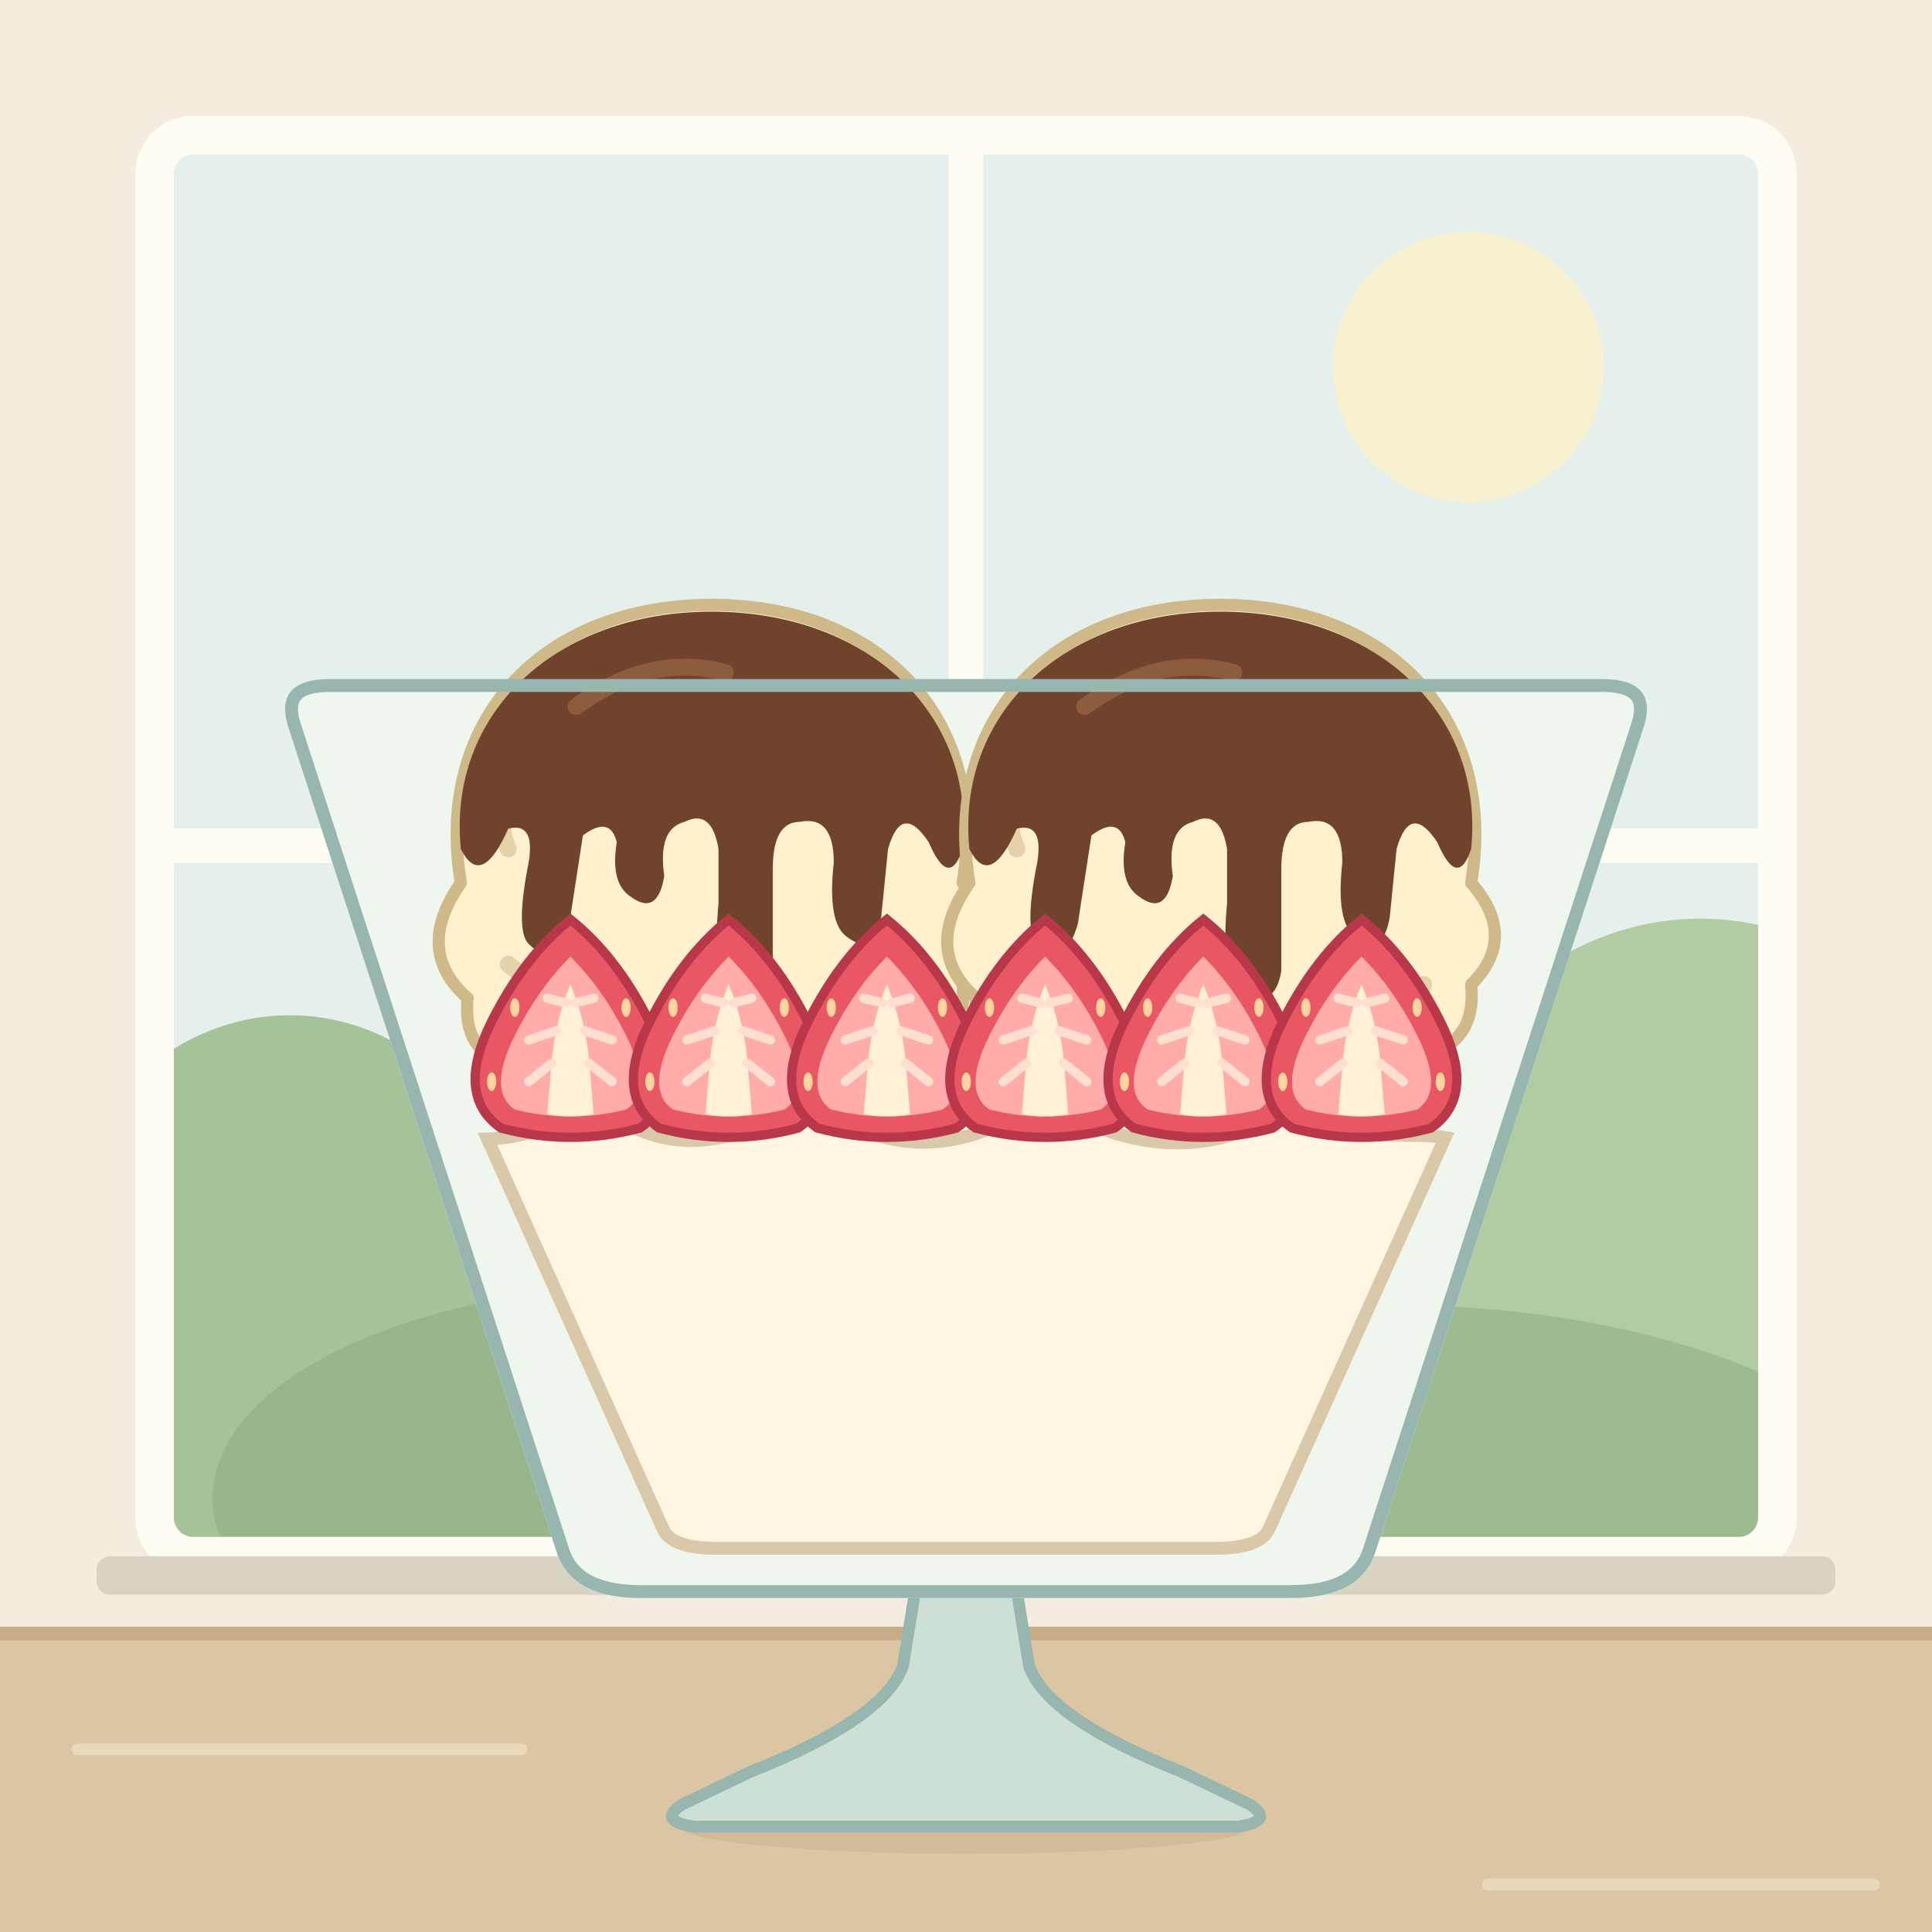
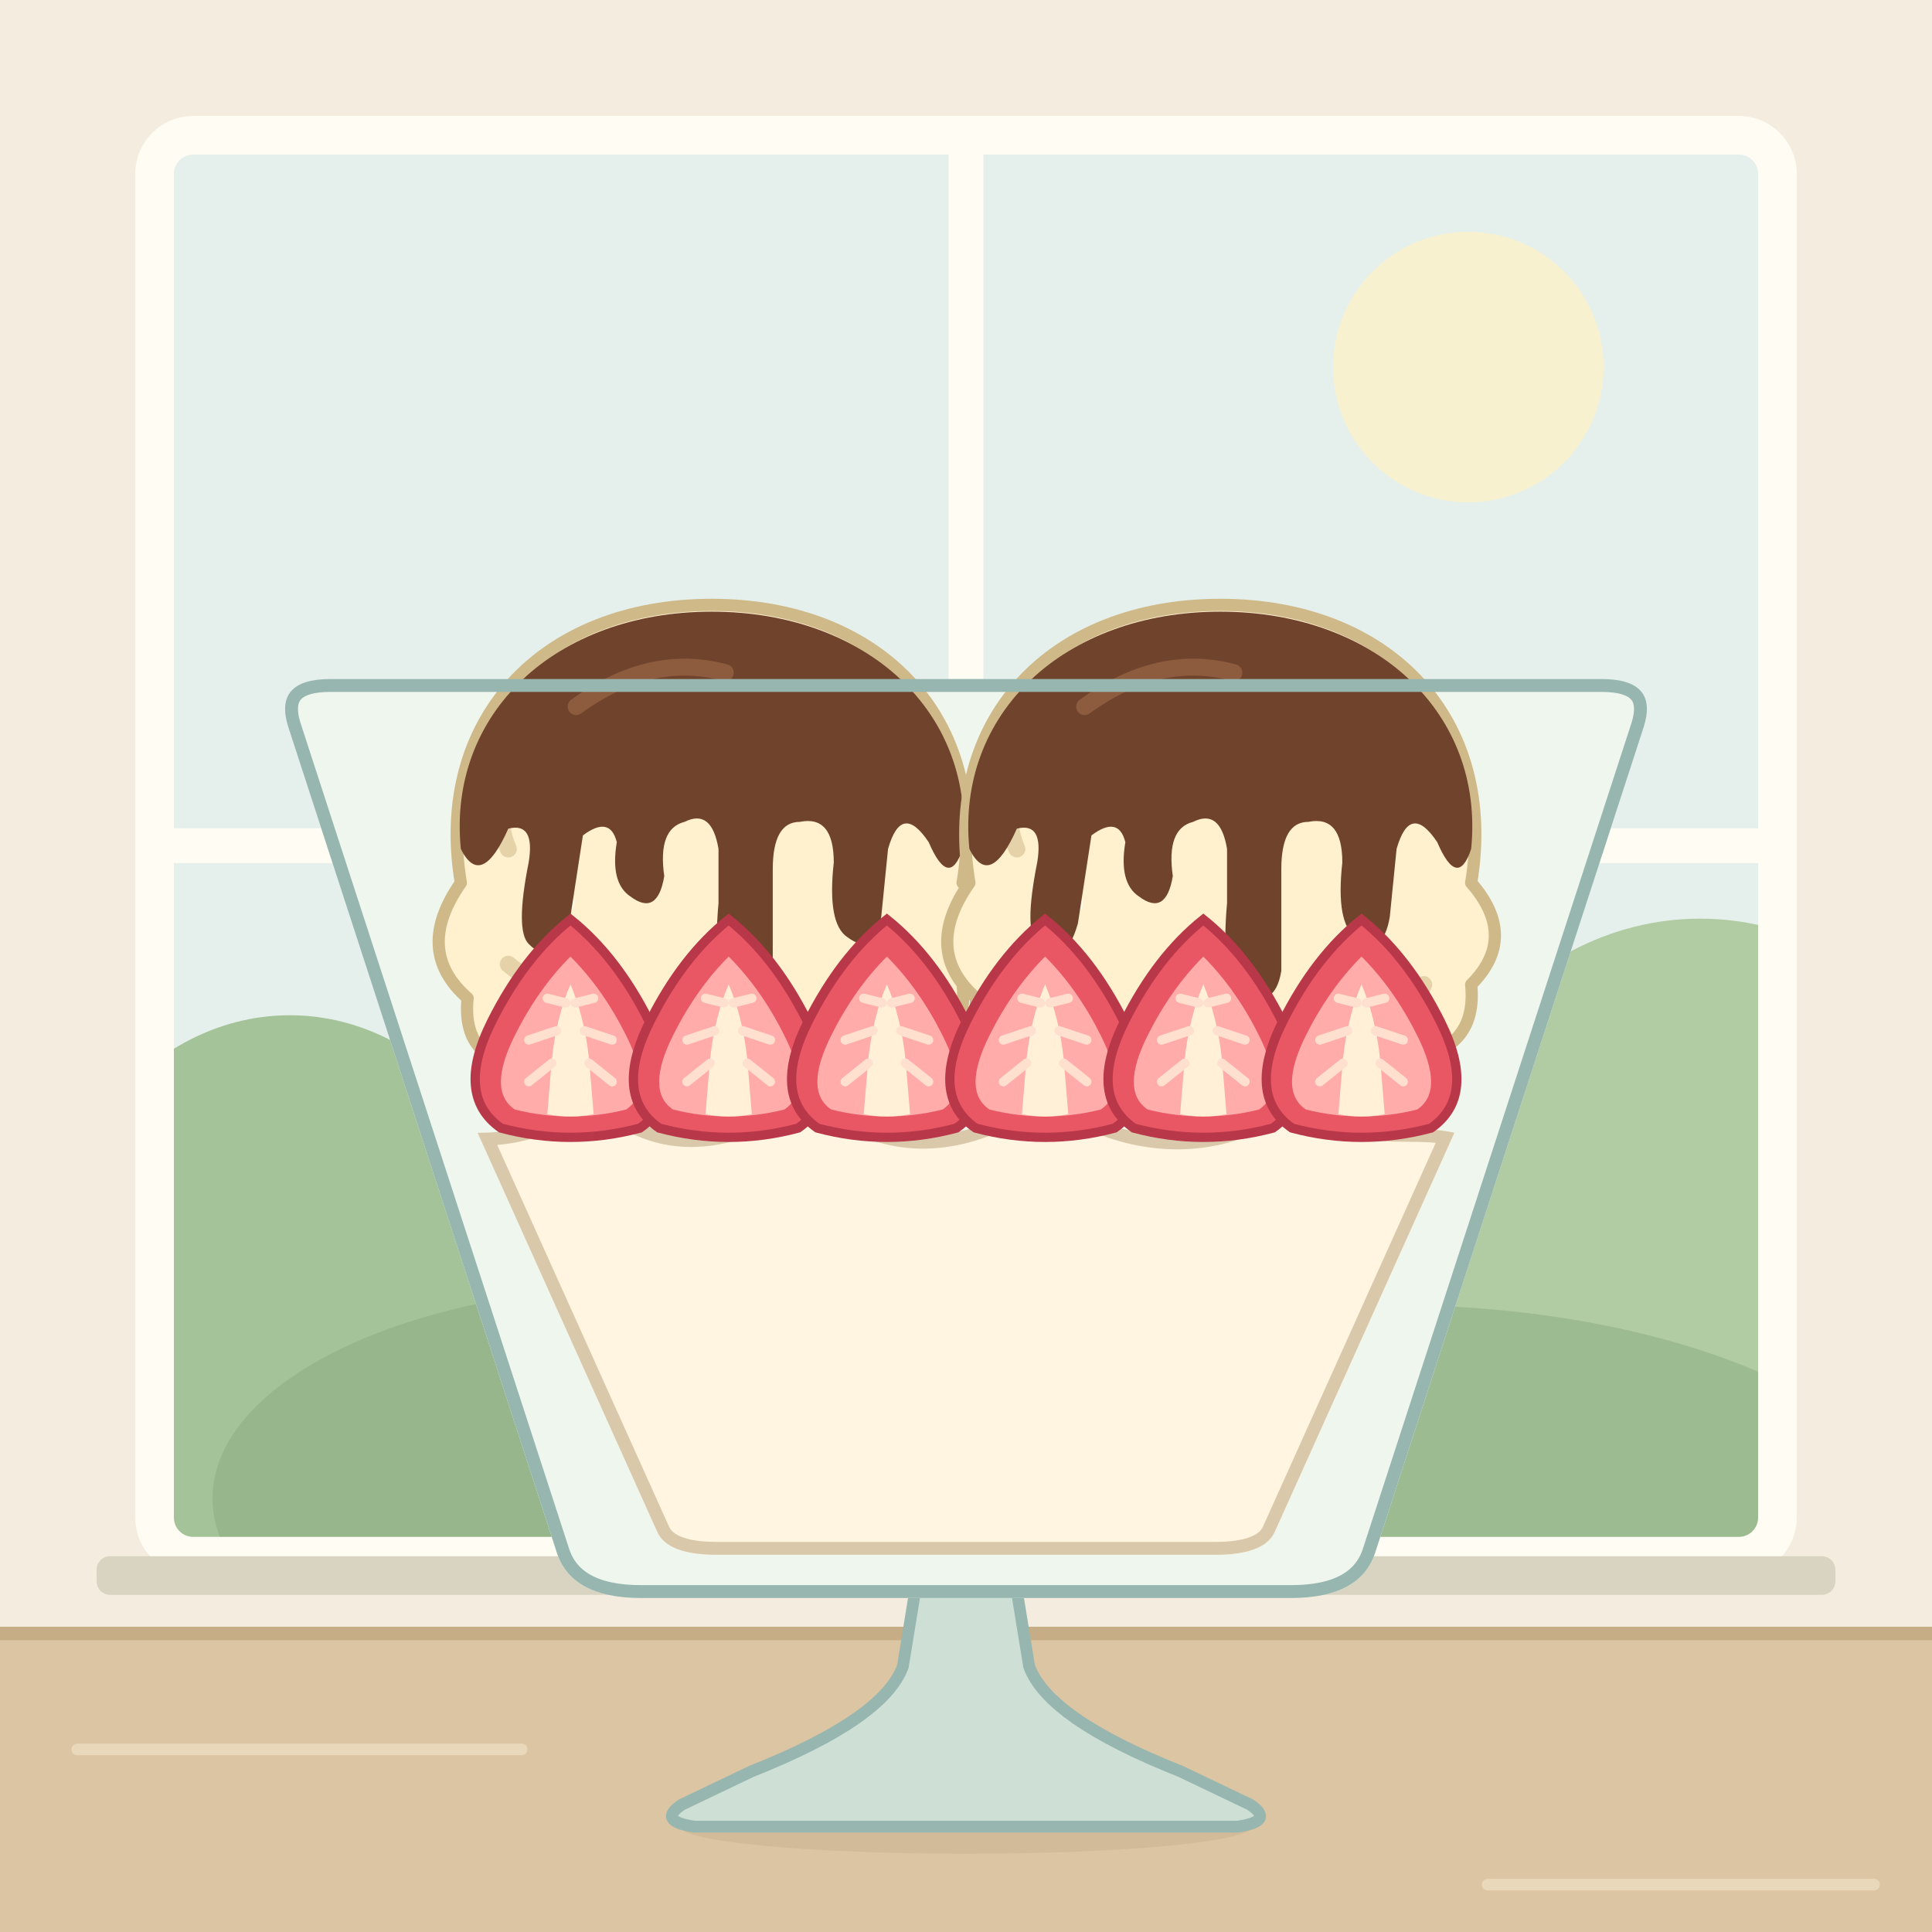
<svg xmlns="http://www.w3.org/2000/svg" width="900" height="900" viewBox="-57.12 -178.24 514.24 514.24">
  <g id="photo-backdrop" transform="translate(-57.12 -178.24) scale(5.1424)">
    <rect width="100" height="100" fill="#f4eddf" />
    <defs>
      <clipPath id="cafe-window">
        <rect x="8" y="7" width="84" height="73.549" rx="2" />
      </clipPath>
    </defs>
    <g clip-path="url(#cafe-window)">
      <rect x="8" y="7" width="84" height="73.549" fill="#e5f0ec" />
      <circle cx="76" cy="19" r="7" fill="#f8f1cf" />
      <path d="M8 80.549V68.549Q25 53.549 44 68.549Q69 49.549 92 65.549V80.549Z" fill="#c2d6b1" />
      <ellipse cx="15" cy="70.549" rx="14" ry="18" fill="#a5c399" />
      <ellipse cx="88" cy="68.549" rx="17" ry="21" fill="#b1cba2" />
      <ellipse cx="34" cy="77.549" rx="23" ry="11" fill="#97b68b" />
      <ellipse cx="72" cy="80.549" rx="28" ry="13" fill="#9cbb91" />
    </g>
    <rect x="8" y="7" width="84" height="73.549" rx="2" fill="none" stroke="#fffcf3" stroke-width="2" />
    <path d="M50 7V80.549M8 43.774H92" stroke="#fffcf3" stroke-width="1.8" />
    <rect x="5" y="80.549" width="90" height="2" rx=".7" fill="#d9d4c2" />
    <rect y="84.549" width="100" height="15.451" fill="#dcc5a2" />
    <path d="M0 84.549H100" stroke="#c7ad85" stroke-width=".7" />
    <path d="M4 90.549H27M77 97.549H97" stroke="#ead8ba" stroke-width=".6" stroke-linecap="round" />
  </g>
  <ellipse cx="200" cy="307.968" rx="76" ry="7.2" fill="#8c7c60" opacity=".14" />
  <svg x="116" y="243.2" width="168" height="73.6" viewBox="0 0 100 100" preserveAspectRatio="none">
    <path d="M42 2H58L60 30Q63 49 84 68L95 80Q99 86 93 88H7Q1 86 5 80L16 68Q37 49 40 30Z" fill="#cee0d6" stroke="#97b6b0" stroke-width="5.5" stroke-linejoin="round" vector-effect="non-scaling-stroke" />
  </svg>
  <svg x="12" y="0" width="376" height="249.6" viewBox="0 0 100 100" preserveAspectRatio="none">
    <path d="M5 1H95Q99 1 98 6L79 94Q78 99 73 99H27Q22 99 21 94L2 6Q1 1 5 1Z" fill="#eff6ed" stroke="none" stroke-width="0" stroke-linejoin="round" vector-effect="non-scaling-stroke" />
  </svg>
  <svg x="67.36" y="110.8" width="265.28" height="124.8" viewBox="0 0 100 100" preserveAspectRatio="none">
    <defs>
      <clipPath id="photo-outline-2">
        <path d="M1 10C6 10 8 7 11 4Q13 2 15 5C20 13 26 11 31 5Q34 1 37 5C43 13 49 12 55 5Q58 1 61 5C67 12 74 13 80 6Q83 2 86 6C91 11 95 8 99 10L81 95Q80 100 75 100H25Q20 100 19 95Z" />
      </clipPath>
    </defs>
    <path d="M1 10C6 10 8 7 11 4Q13 2 15 5C20 13 26 11 31 5Q34 1 37 5C43 13 49 12 55 5Q58 1 61 5C67 12 74 13 80 6Q83 2 86 6C91 11 95 8 99 10L81 95Q80 100 75 100H25Q20 100 19 95Z" fill="#fff5e1" stroke="#dac8aa" stroke-width="12" stroke-linejoin="round" vector-effect="non-scaling-stroke" clip-path="url(#photo-outline-2)" />
  </svg>
  <defs>
    <clipPath id="filling">
      <path d="M12 -249.6H388V0L305.28 249.6H94.72L12 0Z" />
    </clipPath>
  </defs>
  <g clip-path="url(#filling)">
    <g transform="translate(132.32 49.536)">
      <svg x="-90.24" y="-90.24" width="180.48" height="180.48" viewBox="0 0 100 100" fill="none" aria-hidden="true">
        <path d="M13 54C9 30 25 13 50 13C75 13 91 30 87 54Q94 62 87 69Q88 79 77 80Q72 90 62 86Q51 94 42 87Q30 91 24 81Q13 81 14 71Q6 64 13 54Z" fill="#fff0ce" stroke="#cfb989" stroke-width="1.8" stroke-linejoin="round" />
        <path d="M20 66Q26 71 30 68M30 77Q36 82 42 78M50 81Q56 84 61 79M70 73Q77 76 80 69M20 49Q17 42 23 37M69 28Q77 31 78 38M37 24Q43 20 49 23" stroke="#cfb989" stroke-opacity=".55" stroke-width="2.5" stroke-linecap="round" />
        <path d="M29 31Q34 26 39 27M24 55L28 57M48 67L53 65M61 36L65 39" stroke="#fff9e9" stroke-width="3.5" stroke-linecap="round" />
      </svg>
      <svg x="-90.24" y="-90.24" width="180.48" height="180.48" class="scoop-syrup" viewBox="0 0 100 100" aria-hidden="true">
        <path d="M13 49C11 29 27 14 50 14C73 14 89 29 87 49Q85 55 82 48Q78 42 76 49L75 59Q74 65 70 62Q67 60 68 51Q68 44 63 45Q59 45 59 52L59 67Q58 73 53 70Q50 68 51 57L51 49Q50 43 46 45Q42 46 43 53Q42 59 38 56Q35 54 36 48Q35 44 31 47L29 60Q27 67 23 63Q21 61 23 51Q24 45 20 46Q16 55 13 49Z" fill="#70432c" />
        <path d="M30 28Q41 20 52 23" fill="none" stroke="#9c6948" stroke-width="2.5" stroke-linecap="round" opacity=".65" />
      </svg>
    </g>
    <g transform="translate(267.68 49.536)">
      <svg x="-90.24" y="-90.24" width="180.48" height="180.48" viewBox="0 0 100 100" fill="none" aria-hidden="true">
        <path d="M13 54C9 30 25 13 50 13C75 13 91 30 87 54Q94 62 87 69Q88 79 77 80Q72 90 62 86Q51 94 42 87Q30 91 24 81Q13 81 14 71Q6 64 13 54Z" fill="#fff0ce" stroke="#cfb989" stroke-width="1.8" stroke-linejoin="round" />
        <path d="M20 66Q26 71 30 68M30 77Q36 82 42 78M50 81Q56 84 61 79M70 73Q77 76 80 69M20 49Q17 42 23 37M69 28Q77 31 78 38M37 24Q43 20 49 23" stroke="#cfb989" stroke-opacity=".55" stroke-width="2.5" stroke-linecap="round" />
        <path d="M29 31Q34 26 39 27M24 55L28 57M48 67L53 65M61 36L65 39" stroke="#fff9e9" stroke-width="3.5" stroke-linecap="round" />
      </svg>
      <svg x="-90.24" y="-90.24" width="180.48" height="180.48" class="scoop-syrup" viewBox="0 0 100 100" aria-hidden="true">
        <path d="M13 49C11 29 27 14 50 14C73 14 89 29 87 49Q85 55 82 48Q78 42 76 49L75 59Q74 65 70 62Q67 60 68 51Q68 44 63 45Q59 45 59 52L59 67Q58 73 53 70Q50 68 51 57L51 49Q50 43 46 45Q42 46 43 53Q42 59 38 56Q35 54 36 48Q35 44 31 47L29 60Q27 67 23 63Q21 61 23 51Q24 45 20 46Q16 55 13 49Z" fill="#70432c" />
        <path d="M30 28Q41 20 52 23" fill="none" stroke="#9c6948" stroke-width="2.5" stroke-linecap="round" opacity=".65" />
      </svg>
    </g>
    <g transform="translate(94.72 97.344) rotate(180)">
      <svg x="-39.48" y="-39.48" width="78.96" height="78.96" viewBox="0 0 64 64" fill="none" aria-hidden="true">
        <path d="M17 12Q32 8 47 12Q57 19 49 35Q42 49 32 57Q22 49 15 35Q7 19 17 12Z" fill="#e95764" stroke="#b83749" stroke-width="2" />
        <path d="M20 16Q32 13 44 16Q50 20 44 32Q39 42 32 49Q25 42 20 32Q14 20 20 16Z" fill="#ffacaa" />
        <path d="M27 15Q32 14 37 15L36 27Q35 36 32 43Q29 36 28 27Z" fill="#fff0d7" />
        <path d="M23 22L28 26M41 22L36 26M23 31L29 33M41 31L35 33M27 40L31 39M37 40L33 39" stroke="#ffe0cf" stroke-width="2" stroke-linecap="round" />
-         <g fill="#ffd49e">
-           <ellipse cx="15" cy="22" rx="1" ry="2" />
-           <ellipse cx="49" cy="22" rx="1" ry="2" />
-           <ellipse cx="20" cy="38" rx="1" ry="2" />
-           <ellipse cx="44" cy="38" rx="1" ry="2" />
-         </g>
      </svg>
    </g>
    <g transform="translate(136.832 97.344) rotate(180)">
      <svg x="-39.48" y="-39.48" width="78.96" height="78.96" viewBox="0 0 64 64" fill="none" aria-hidden="true">
        <path d="M17 12Q32 8 47 12Q57 19 49 35Q42 49 32 57Q22 49 15 35Q7 19 17 12Z" fill="#e95764" stroke="#b83749" stroke-width="2" />
        <path d="M20 16Q32 13 44 16Q50 20 44 32Q39 42 32 49Q25 42 20 32Q14 20 20 16Z" fill="#ffacaa" />
        <path d="M27 15Q32 14 37 15L36 27Q35 36 32 43Q29 36 28 27Z" fill="#fff0d7" />
        <path d="M23 22L28 26M41 22L36 26M23 31L29 33M41 31L35 33M27 40L31 39M37 40L33 39" stroke="#ffe0cf" stroke-width="2" stroke-linecap="round" />
-         <g fill="#ffd49e">
-           <ellipse cx="15" cy="22" rx="1" ry="2" />
-           <ellipse cx="49" cy="22" rx="1" ry="2" />
-           <ellipse cx="20" cy="38" rx="1" ry="2" />
-           <ellipse cx="44" cy="38" rx="1" ry="2" />
-         </g>
      </svg>
    </g>
    <g transform="translate(178.944 97.344) rotate(180)">
      <svg x="-39.48" y="-39.48" width="78.96" height="78.96" viewBox="0 0 64 64" fill="none" aria-hidden="true">
        <path d="M17 12Q32 8 47 12Q57 19 49 35Q42 49 32 57Q22 49 15 35Q7 19 17 12Z" fill="#e95764" stroke="#b83749" stroke-width="2" />
        <path d="M20 16Q32 13 44 16Q50 20 44 32Q39 42 32 49Q25 42 20 32Q14 20 20 16Z" fill="#ffacaa" />
        <path d="M27 15Q32 14 37 15L36 27Q35 36 32 43Q29 36 28 27Z" fill="#fff0d7" />
        <path d="M23 22L28 26M41 22L36 26M23 31L29 33M41 31L35 33M27 40L31 39M37 40L33 39" stroke="#ffe0cf" stroke-width="2" stroke-linecap="round" />
-         <g fill="#ffd49e">
-           <ellipse cx="15" cy="22" rx="1" ry="2" />
-           <ellipse cx="49" cy="22" rx="1" ry="2" />
-           <ellipse cx="20" cy="38" rx="1" ry="2" />
-           <ellipse cx="44" cy="38" rx="1" ry="2" />
-         </g>
      </svg>
    </g>
    <g transform="translate(221.056 97.344) rotate(180)">
      <svg x="-39.48" y="-39.48" width="78.96" height="78.96" viewBox="0 0 64 64" fill="none" aria-hidden="true">
        <path d="M17 12Q32 8 47 12Q57 19 49 35Q42 49 32 57Q22 49 15 35Q7 19 17 12Z" fill="#e95764" stroke="#b83749" stroke-width="2" />
        <path d="M20 16Q32 13 44 16Q50 20 44 32Q39 42 32 49Q25 42 20 32Q14 20 20 16Z" fill="#ffacaa" />
        <path d="M27 15Q32 14 37 15L36 27Q35 36 32 43Q29 36 28 27Z" fill="#fff0d7" />
        <path d="M23 22L28 26M41 22L36 26M23 31L29 33M41 31L35 33M27 40L31 39M37 40L33 39" stroke="#ffe0cf" stroke-width="2" stroke-linecap="round" />
-         <g fill="#ffd49e">
-           <ellipse cx="15" cy="22" rx="1" ry="2" />
-           <ellipse cx="49" cy="22" rx="1" ry="2" />
-           <ellipse cx="20" cy="38" rx="1" ry="2" />
-           <ellipse cx="44" cy="38" rx="1" ry="2" />
-         </g>
      </svg>
    </g>
    <g transform="translate(263.168 97.344) rotate(180)">
      <svg x="-39.48" y="-39.48" width="78.96" height="78.96" viewBox="0 0 64 64" fill="none" aria-hidden="true">
        <path d="M17 12Q32 8 47 12Q57 19 49 35Q42 49 32 57Q22 49 15 35Q7 19 17 12Z" fill="#e95764" stroke="#b83749" stroke-width="2" />
        <path d="M20 16Q32 13 44 16Q50 20 44 32Q39 42 32 49Q25 42 20 32Q14 20 20 16Z" fill="#ffacaa" />
        <path d="M27 15Q32 14 37 15L36 27Q35 36 32 43Q29 36 28 27Z" fill="#fff0d7" />
        <path d="M23 22L28 26M41 22L36 26M23 31L29 33M41 31L35 33M27 40L31 39M37 40L33 39" stroke="#ffe0cf" stroke-width="2" stroke-linecap="round" />
-         <g fill="#ffd49e">
-           <ellipse cx="15" cy="22" rx="1" ry="2" />
-           <ellipse cx="49" cy="22" rx="1" ry="2" />
-           <ellipse cx="20" cy="38" rx="1" ry="2" />
-           <ellipse cx="44" cy="38" rx="1" ry="2" />
-         </g>
      </svg>
    </g>
    <g transform="translate(305.28 97.344) rotate(180)">
      <svg x="-39.48" y="-39.48" width="78.96" height="78.96" viewBox="0 0 64 64" fill="none" aria-hidden="true">
        <path d="M17 12Q32 8 47 12Q57 19 49 35Q42 49 32 57Q22 49 15 35Q7 19 17 12Z" fill="#e95764" stroke="#b83749" stroke-width="2" />
        <path d="M20 16Q32 13 44 16Q50 20 44 32Q39 42 32 49Q25 42 20 32Q14 20 20 16Z" fill="#ffacaa" />
        <path d="M27 15Q32 14 37 15L36 27Q35 36 32 43Q29 36 28 27Z" fill="#fff0d7" />
        <path d="M23 22L28 26M41 22L36 26M23 31L29 33M41 31L35 33M27 40L31 39M37 40L33 39" stroke="#ffe0cf" stroke-width="2" stroke-linecap="round" />
-         <g fill="#ffd49e">
-           <ellipse cx="15" cy="22" rx="1" ry="2" />
-           <ellipse cx="49" cy="22" rx="1" ry="2" />
-           <ellipse cx="20" cy="38" rx="1" ry="2" />
-           <ellipse cx="44" cy="38" rx="1" ry="2" />
-         </g>
      </svg>
    </g>
  </g>
  <svg x="12" y="0" width="376" height="249.6" viewBox="0 0 100 100" preserveAspectRatio="none">
    <defs>
      <clipPath id="photo-outline-3">
        <path d="M5 1H95Q99 1 98 6L79 94Q78 99 73 99H27Q22 99 21 94L2 6Q1 1 5 1Z" />
      </clipPath>
    </defs>
    <path d="M5 1H95Q99 1 98 6L79 94Q78 99 73 99H27Q22 99 21 94L2 6Q1 1 5 1Z" fill="none" stroke="#97b6b0" stroke-width="12" stroke-linejoin="round" vector-effect="non-scaling-stroke" clip-path="url(#photo-outline-3)" />
  </svg>
</svg>
